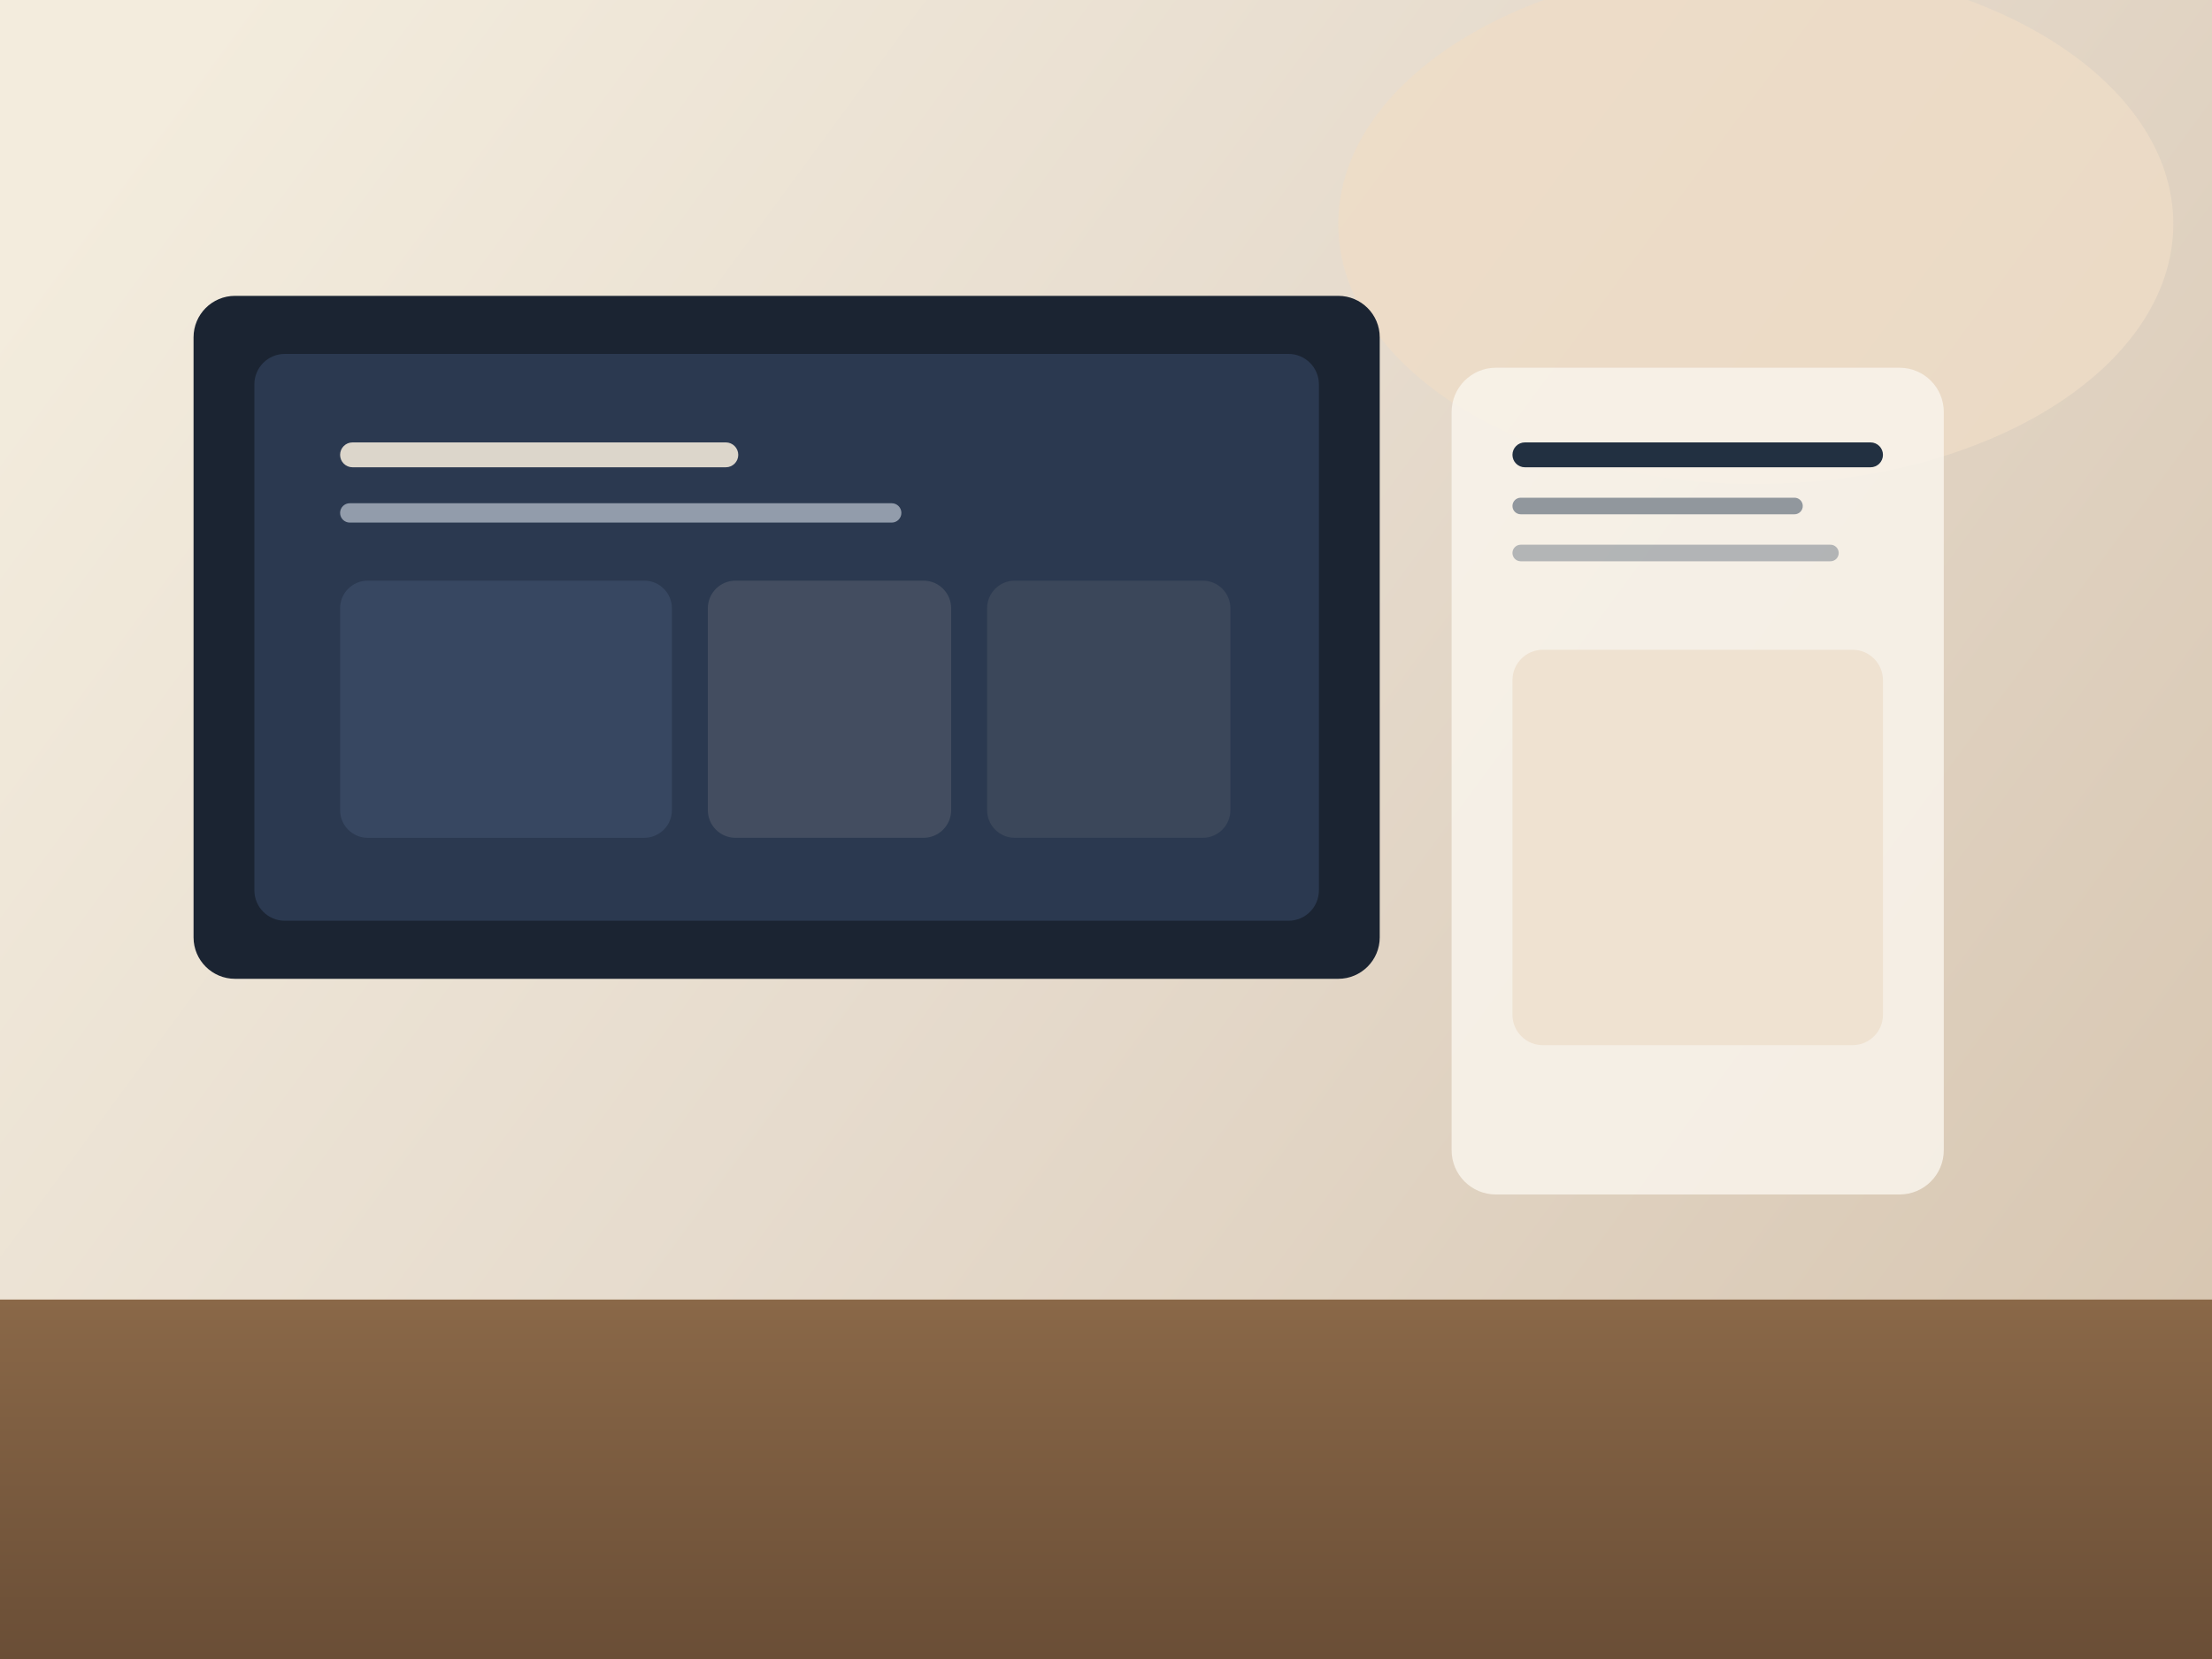
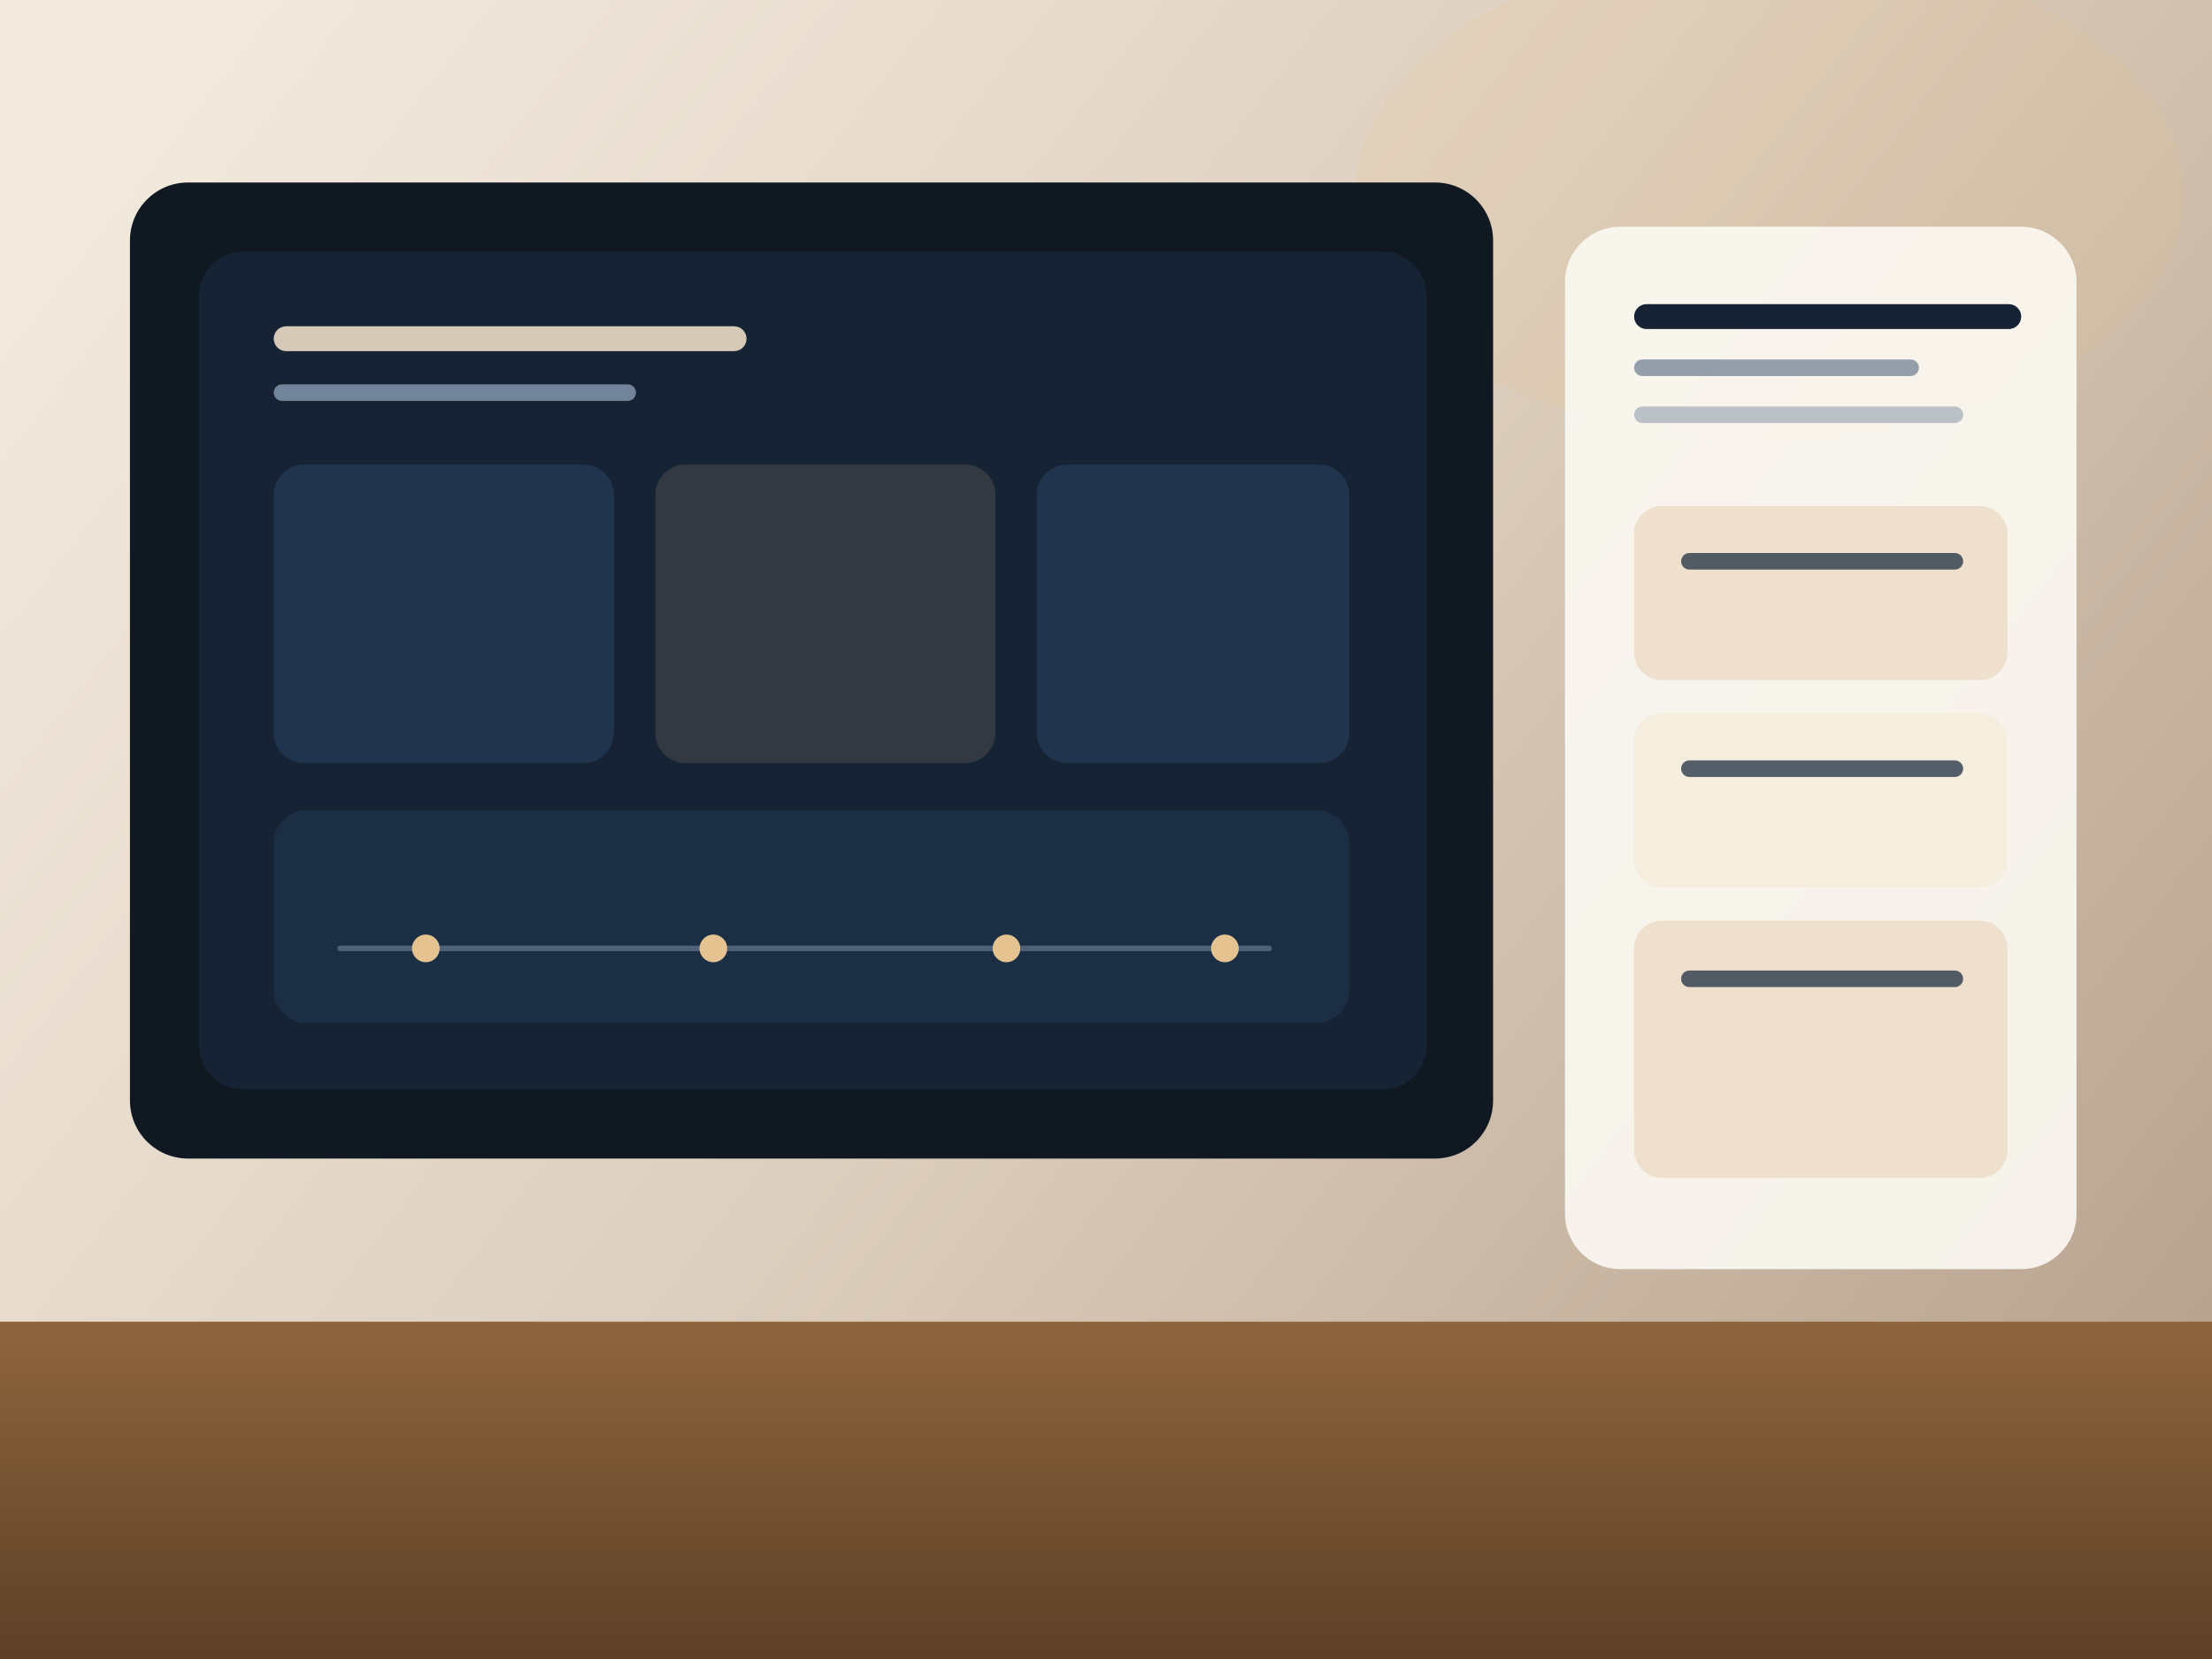
<svg xmlns="http://www.w3.org/2000/svg" width="1600" height="1200" viewBox="0 0 1600 1200" fill="none">
  <rect width="1600" height="1200" fill="url(#bg)" />
-   <ellipse cx="1270" cy="162" rx="302" ry="188" fill="#EEDCC6" fill-opacity="0.78" />
-   <rect x="140" y="214" width="858" height="494" rx="30" fill="#1B2432" />
-   <rect x="184" y="256" width="770" height="410" rx="22" fill="#2B3950" />
-   <rect x="246" y="320" width="288" height="18" rx="9" fill="#F4EBDC" fill-opacity="0.88" />
-   <rect x="246" y="364" width="406" height="14" rx="7" fill="#D7DEE8" fill-opacity="0.6" />
-   <rect x="246" y="420" width="240" height="186" rx="20" fill="#374761" />
-   <rect x="512" y="420" width="176" height="186" rx="20" fill="#F1E3D2" fill-opacity="0.12" />
-   <rect x="714" y="420" width="176" height="186" rx="20" fill="#F1E3D2" fill-opacity="0.08" />
-   <rect x="1050" y="266" width="356" height="598" rx="32" fill="#FAF5ED" fill-opacity="0.84" />
-   <rect x="1094" y="320" width="268" height="18" rx="9" fill="#223041" />
-   <rect x="1094" y="360" width="210" height="12" rx="6" fill="#5D6978" fill-opacity="0.66" />
-   <rect x="1094" y="394" width="236" height="12" rx="6" fill="#5D6978" fill-opacity="0.44" />
-   <rect x="1094" y="470" width="268" height="286" rx="22" fill="#EFE2D1" />
-   <rect x="0" y="940" width="1600" height="260" fill="url(#desk)" />
+   <ellipse cx="1280" cy="140" rx="300" ry="180" fill="#E4C391" fill-opacity="0.18" />
+   <rect x="94" y="132" width="986" height="706" rx="42" fill="#101822" />
+   <rect x="144" y="182" width="888" height="606" rx="32" fill="#152334" />
+   <rect x="198" y="236" width="342" height="18" rx="9" fill="#F0DFCA" fill-opacity="0.88" />
+   <rect x="198" y="278" width="262" height="12" rx="6" fill="#9EB2CA" fill-opacity="0.68" />
+   <rect x="198" y="336" width="246" height="216" rx="22" fill="#20354D" />
+   <rect x="474" y="336" width="246" height="216" rx="22" fill="#E4C391" fill-opacity="0.14" />
+   <rect x="750" y="336" width="226" height="216" rx="22" fill="#20354D" />
+   <rect x="198" y="586" width="778" height="154" rx="24" fill="#1C2E44" />
+   <path d="M246 686H918" stroke="#A8BDD4" stroke-opacity="0.36" stroke-width="4" stroke-linecap="round" />
+   <circle cx="308" cy="686" r="10" fill="#E4C391" />
+   <circle cx="516" cy="686" r="10" fill="#E4C391" />
+   <circle cx="728" cy="686" r="10" fill="#E4C391" />
+   <circle cx="886" cy="686" r="10" fill="#E4C391" />
+   <rect x="1132" y="164" width="370" height="754" rx="40" fill="#FBF8F2" fill-opacity="0.92" />
+   <rect x="1182" y="220" width="280" height="18" rx="9" fill="#172335" />
+   <rect x="1182" y="260" width="206" height="12" rx="6" fill="#68788F" fill-opacity="0.68" />
+   <rect x="1182" y="294" width="238" height="12" rx="6" fill="#68788F" fill-opacity="0.42" />
+   <rect x="1182" y="366" width="270" height="126" rx="20" fill="#EEE0CC" />
+   <rect x="1182" y="516" width="270" height="126" rx="20" fill="#F5EEDF" />
+   <rect x="1182" y="666" width="270" height="186" rx="20" fill="#EEE0CC" />
+   <rect x="1216" y="400" width="204" height="12" rx="6" fill="#1C2C40" fill-opacity="0.74" />
+   <rect x="1216" y="550" width="204" height="12" rx="6" fill="#1C2C40" fill-opacity="0.74" />
+   <rect x="1216" y="702" width="204" height="12" rx="6" fill="#1C2C40" fill-opacity="0.74" />
+   <rect x="0" y="956" width="1600" height="244" fill="url(#desk)" />
  <defs>
-     <linearGradient id="bg" x1="92" y1="90" x2="1474" y2="1108" gradientUnits="userSpaceOnUse">
-       <stop stop-color="#F3ECDD" />
-       <stop offset="0.48" stop-color="#E6DBCD" />
-       <stop offset="1" stop-color="#D8C7B2" />
+     <linearGradient id="bg" x1="128" y1="70" x2="1486" y2="1124" gradientUnits="userSpaceOnUse">
+       <stop stop-color="#F2E9DD" />
+       <stop offset="0.48" stop-color="#DDCFBF" />
+       <stop offset="1" stop-color="#B8A38E" />
    </linearGradient>
-     <linearGradient id="desk" x1="800" y1="940" x2="800" y2="1200" gradientUnits="userSpaceOnUse">
-       <stop stop-color="#8A6848" />
-       <stop offset="1" stop-color="#6A4E36" />
+     <linearGradient id="desk" x1="800" y1="956" x2="800" y2="1200" gradientUnits="userSpaceOnUse">
+       <stop stop-color="#8E653D" />
+       <stop offset="1" stop-color="#5D4027" />
    </linearGradient>
  </defs>
</svg>
